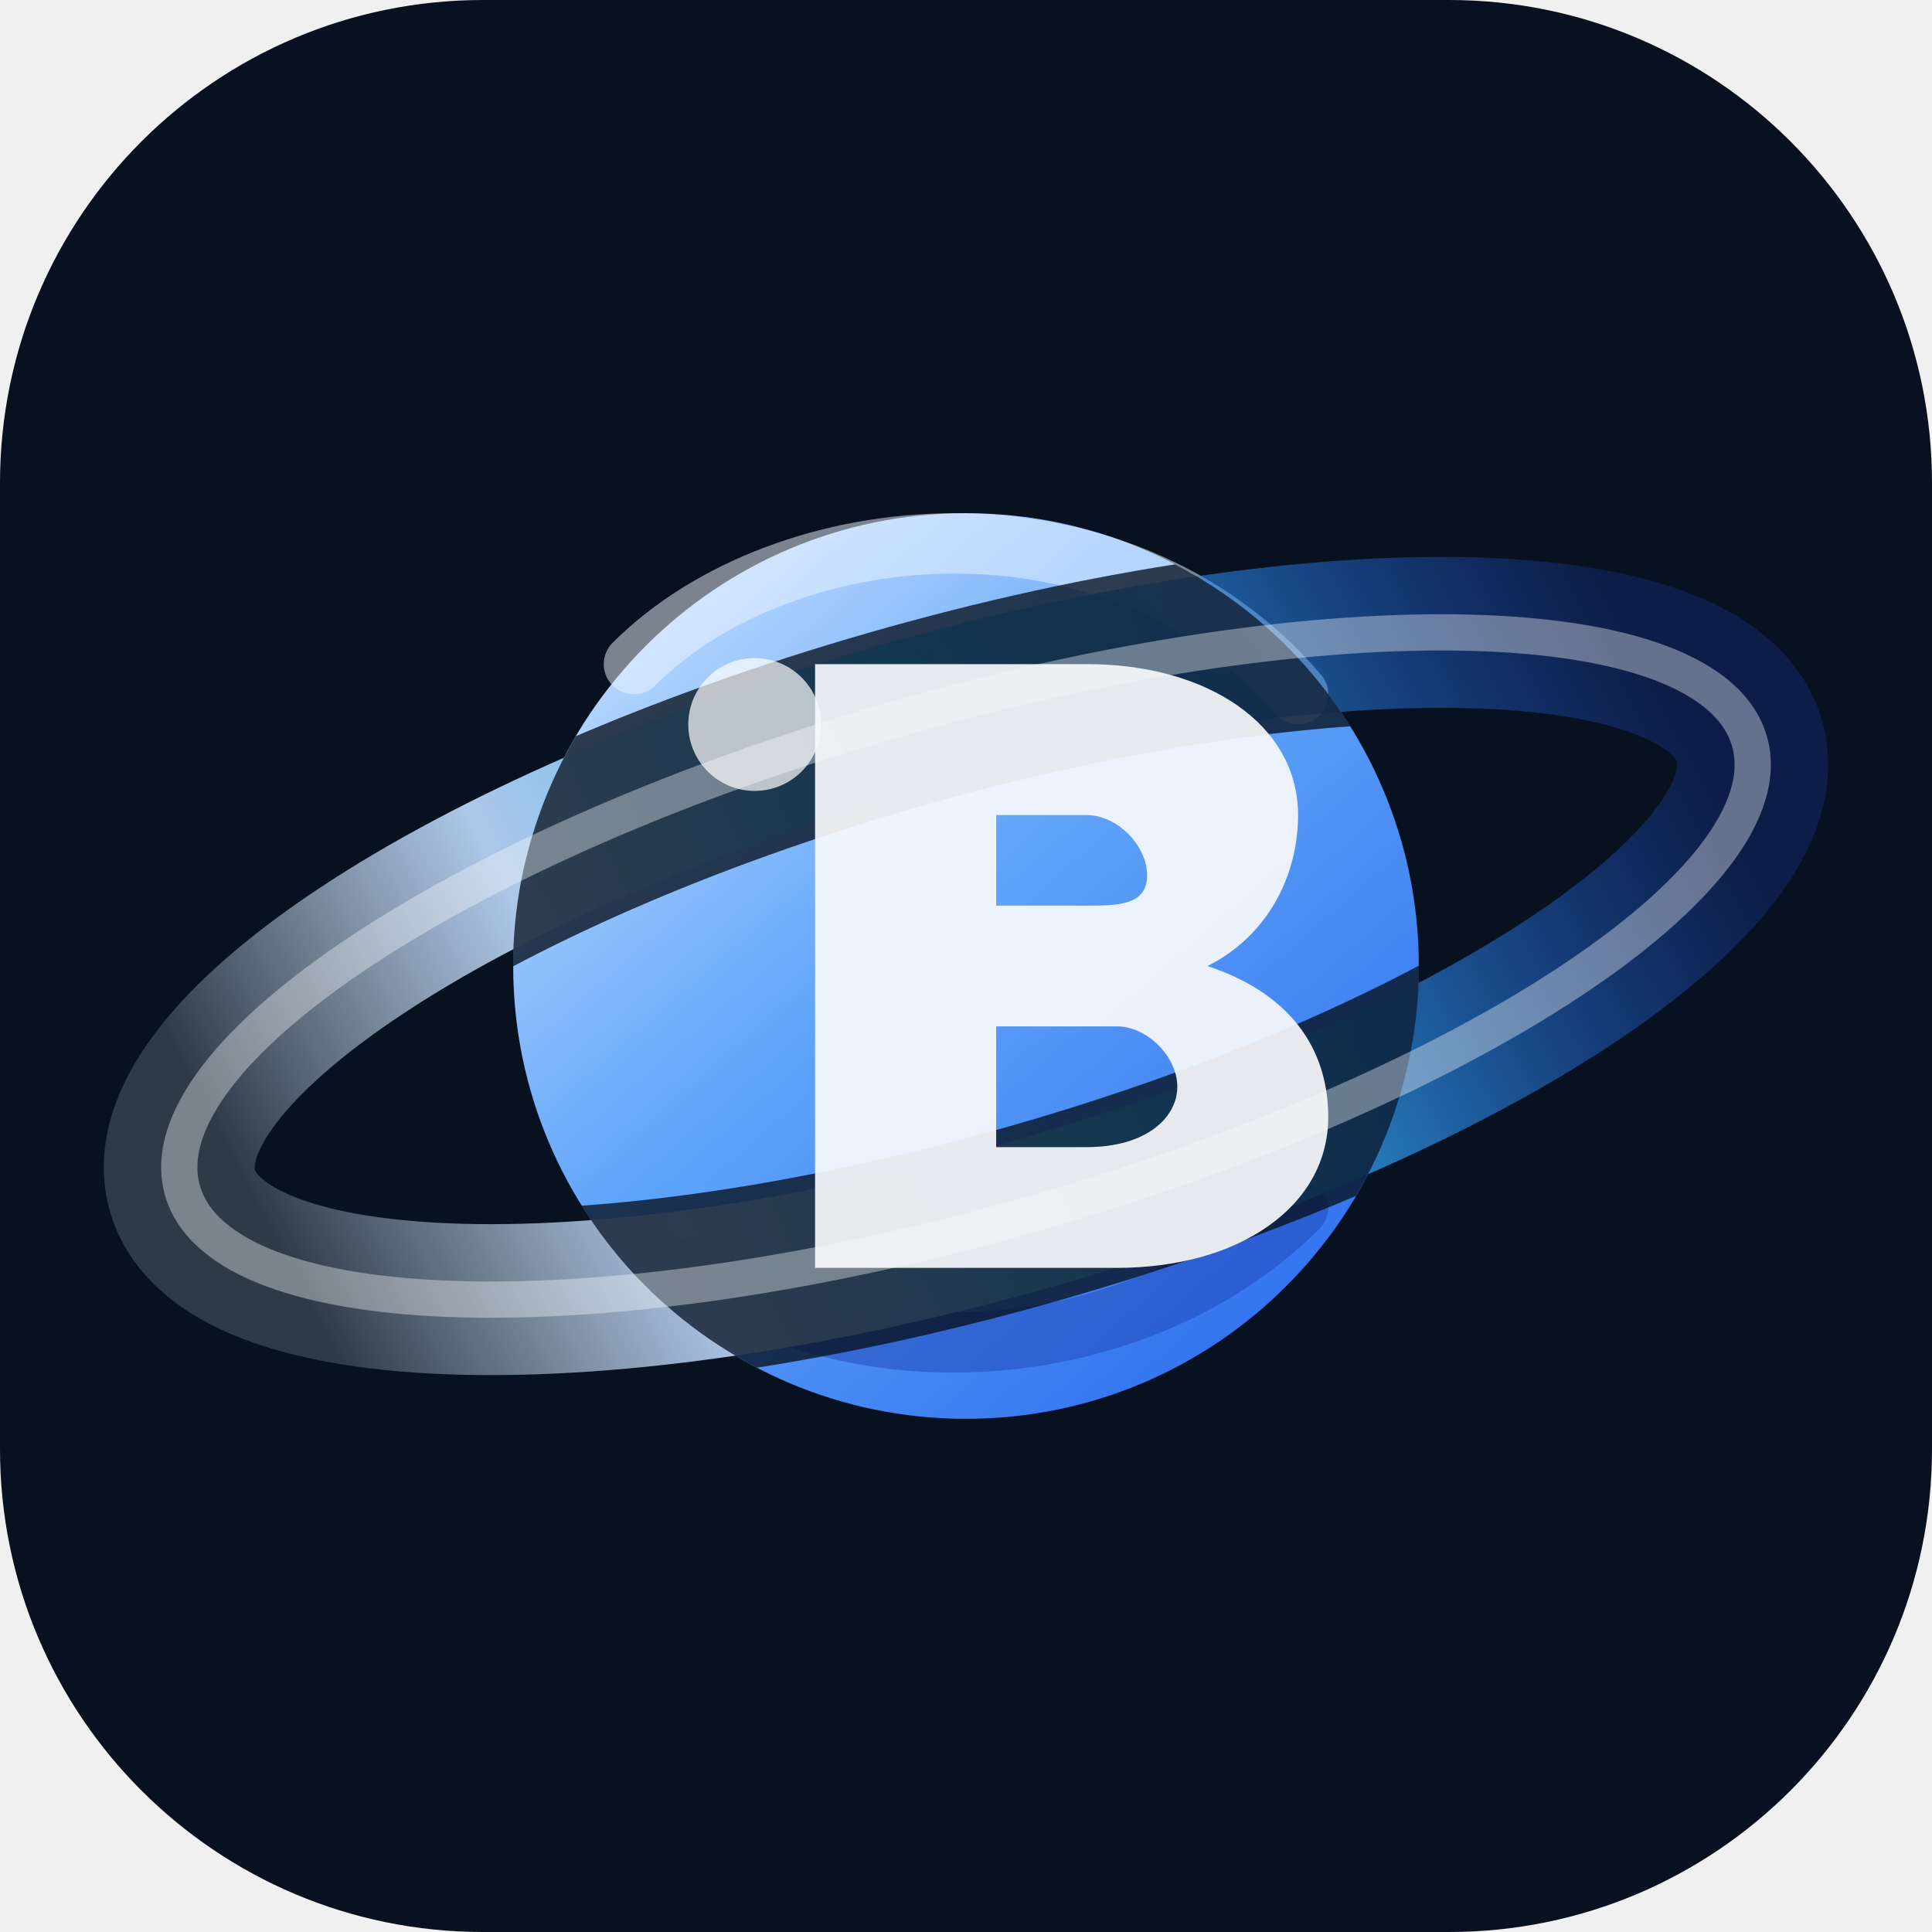
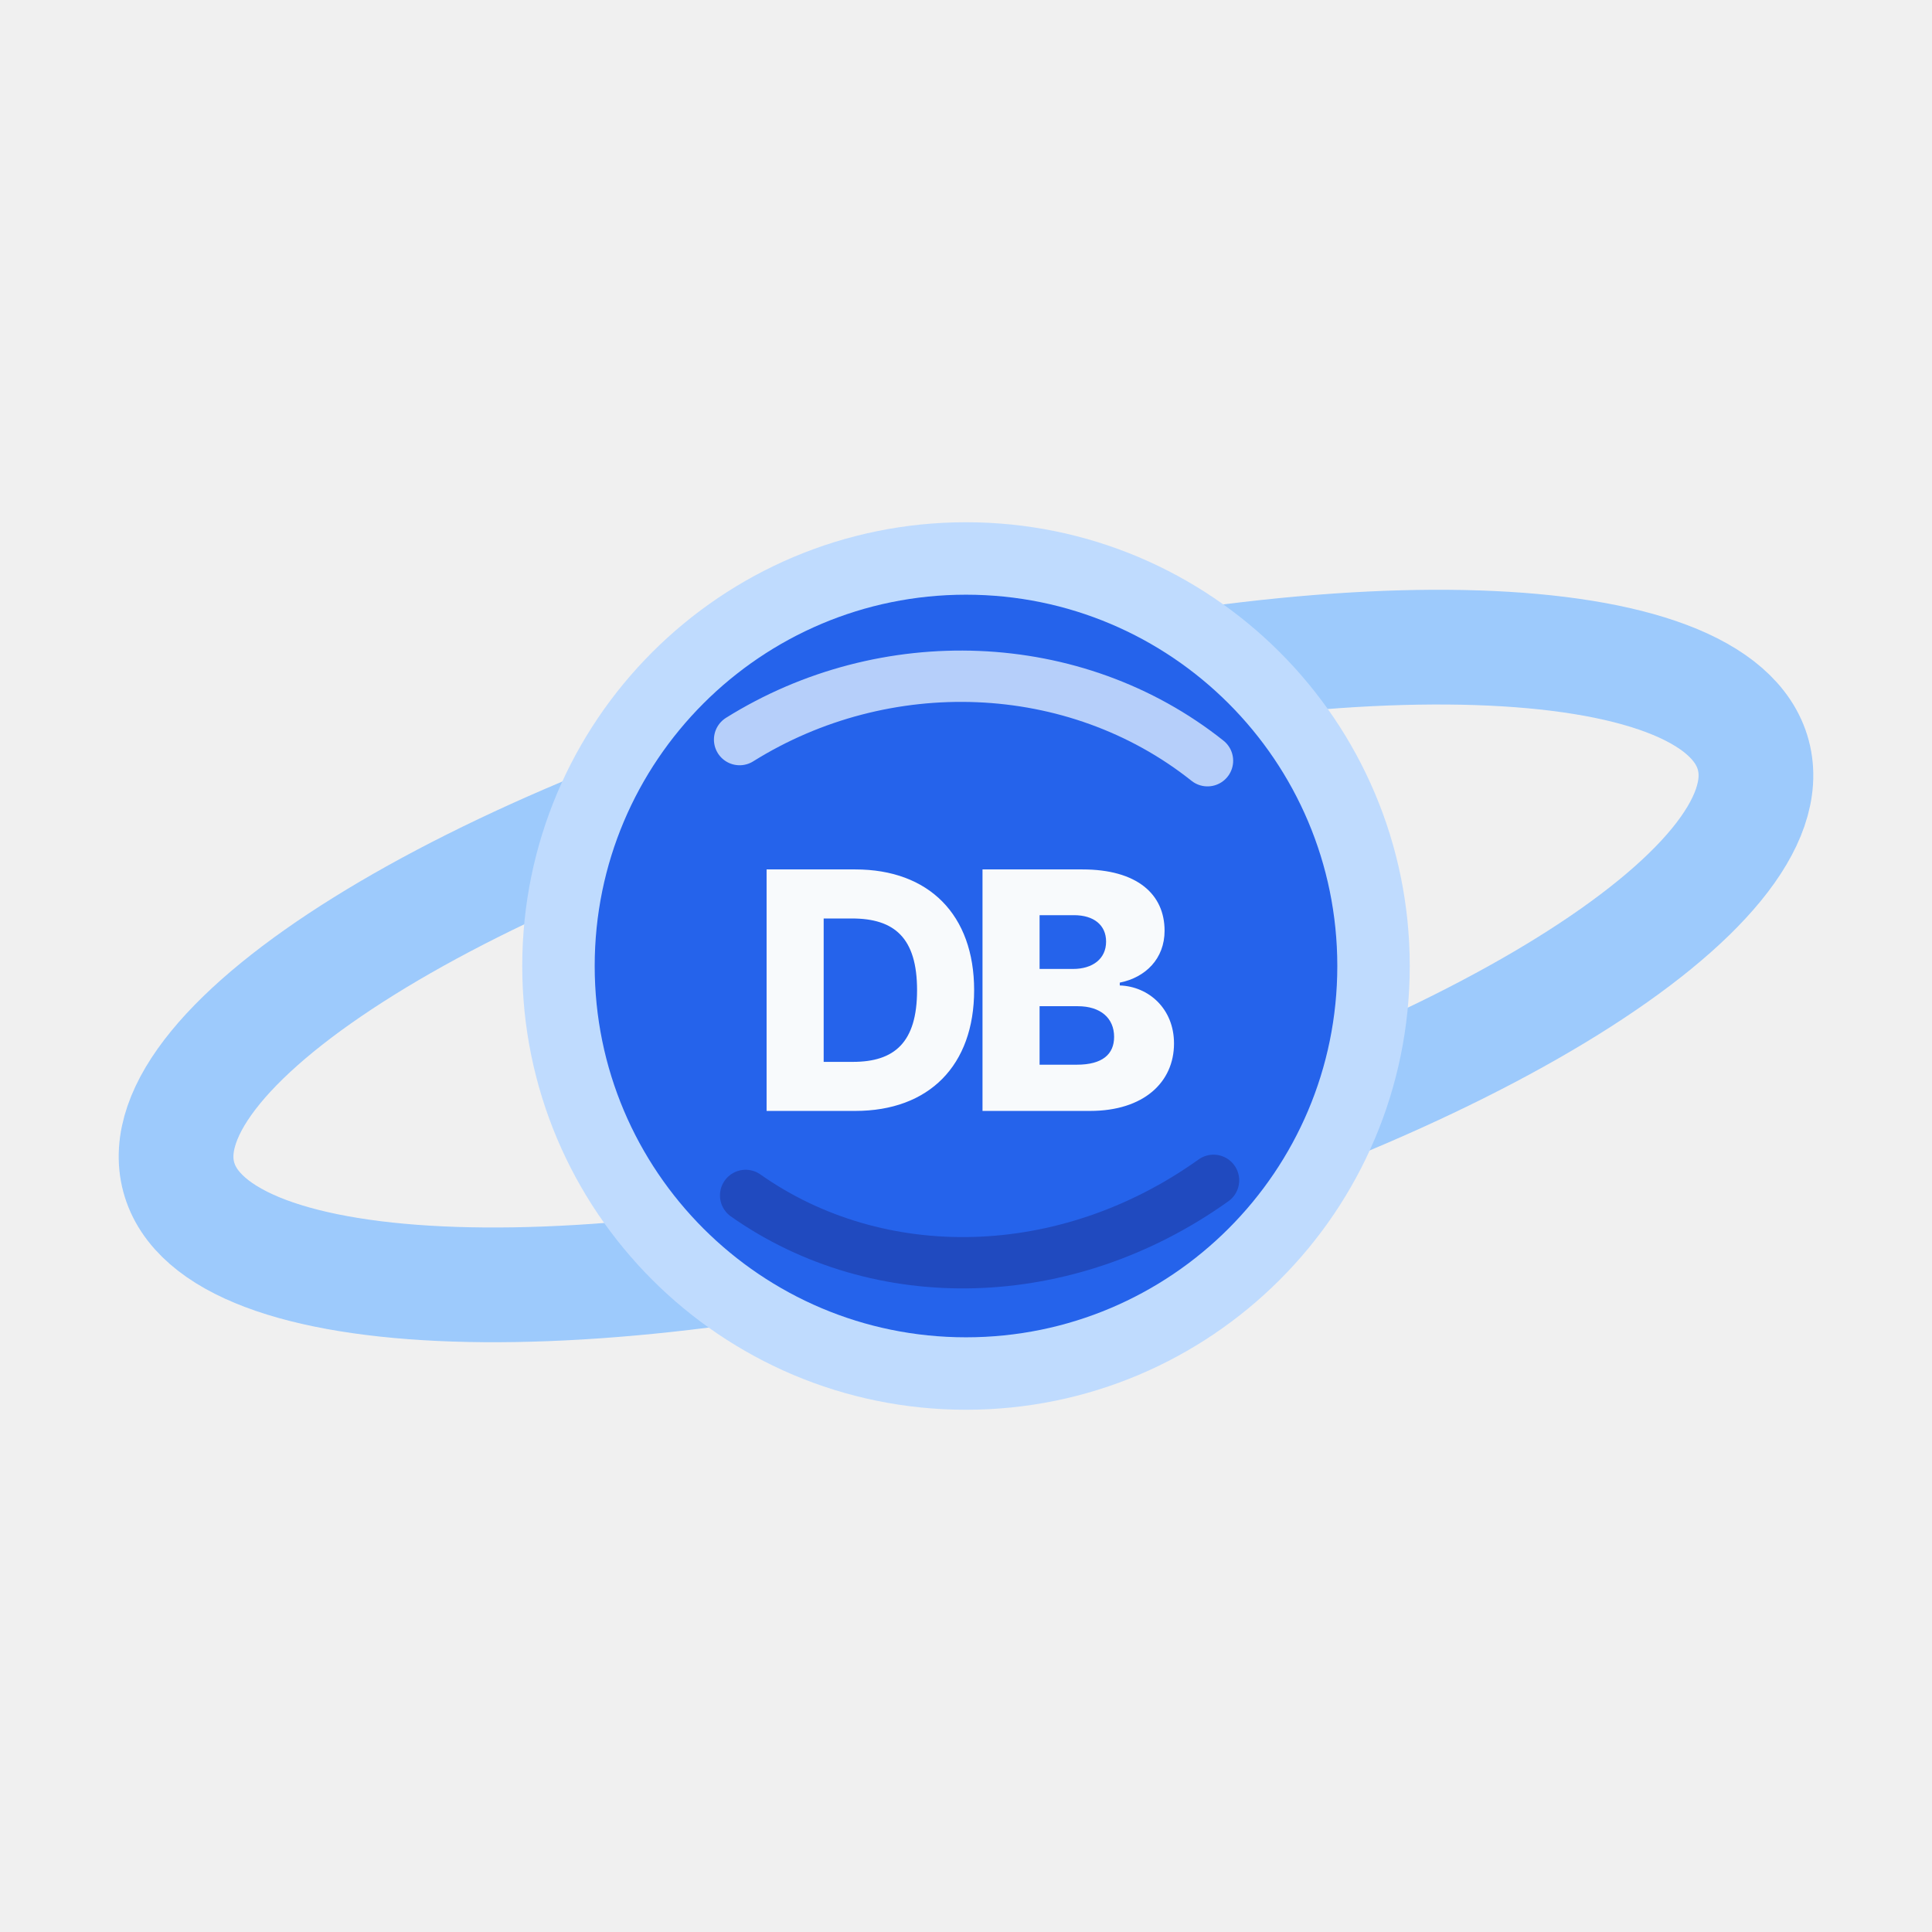
- <svg xmlns="http://www.w3.org/2000/svg" viewBox="0 0 64 64" role="img" aria-label="数据库控制台">
+ <svg xmlns="http://www.w3.org/2000/svg" viewBox="0 0 64 64" role="img" aria-label="DB">
  <defs>
-     <linearGradient id="planet" x1="18" y1="16" x2="46" y2="48" gradientUnits="userSpaceOnUse">
-       <stop offset="0" stop-color="#dbeafe" />
-       <stop offset="0.45" stop-color="#60a5fa" />
-       <stop offset="1" stop-color="#2563eb" />
-     </linearGradient>
-     <linearGradient id="ring" x1="8" y1="37" x2="56" y2="27" gradientUnits="userSpaceOnUse">
-       <stop offset="0" stop-color="#e0f2fe" stop-opacity="0.18" />
-       <stop offset="0.25" stop-color="#bfdbfe" stop-opacity="0.9" />
-       <stop offset="0.55" stop-color="#38bdf8" stop-opacity="0.95" />
-       <stop offset="1" stop-color="#1d4ed8" stop-opacity="0.22" />
-     </linearGradient>
-     <clipPath id="planet-clip">
-       <circle cx="32" cy="32" r="15" />
+     <clipPath id="planet-front">
+       <circle cx="32" cy="32" r="13.5" />
    </clipPath>
  </defs>
-   <rect width="64" height="64" rx="16" fill="#08111f" />
-   <circle cx="32" cy="32" r="15" fill="url(#planet)" />
-   <path d="M21 22c5-5 16-6 22 1" fill="none" stroke="#eff6ff" stroke-opacity="0.5" stroke-width="2" stroke-linecap="round" />
-   <path d="M23 42c6 4 15 3 20-2" fill="none" stroke="#1e40af" stroke-opacity="0.45" stroke-width="2" stroke-linecap="round" />
-   <g transform="rotate(-16 32 32)">
-     <ellipse cx="32" cy="32" rx="27" ry="8.5" fill="none" stroke="url(#ring)" stroke-width="5" stroke-linecap="round" />
-     <g clip-path="url(#planet-clip)">
-       <ellipse cx="32" cy="32" rx="27" ry="8.5" fill="none" stroke="#07111f" stroke-opacity="0.78" stroke-width="6" stroke-linecap="round" />
+   <g fill="none" stroke-linecap="round" stroke-linejoin="round">
+     <ellipse cx="32" cy="32" rx="27" ry="8.2" transform="rotate(-15 32 32)" stroke="#93c5fd" stroke-width="3.8" opacity="0.9" />
+     <g clip-path="url(#planet-front)">
+       <ellipse cx="32" cy="32" rx="27" ry="8.2" transform="rotate(-15 32 32)" stroke="#0b1023" stroke-width="5.2" opacity="0.88" />
    </g>
-     <ellipse cx="32" cy="32" rx="27" ry="8.5" fill="none" stroke="#f8fafc" stroke-opacity="0.38" stroke-width="1.2" stroke-linecap="round" />
+     <circle cx="32" cy="32" r="13.5" fill="#2563eb" stroke="#bfdbfe" stroke-width="2.4" />
+     <path d="M24.5 24.5c4.8-3 11.1-2.8 15.5 0.7" stroke="#dbeafe" stroke-width="1.7" opacity="0.8" />
+     <path d="M24.7 39.6c4.4 3.1 10.6 3 15.5-0.5" stroke="#1e40af" stroke-width="1.7" opacity="0.72" />
  </g>
-   <circle cx="25" cy="24" r="2.2" fill="#ffffff" fill-opacity="0.7" />
-   <path d="M27 42h10c4 0 7-2 7-5 0-2-1-4-4-5 2-1 3-3 3-5 0-3-3-5-7-5h-9v20Zm6-12v-3h3c1 0 2 1 2 2s-1 1-2 1h-3Zm0 8v-4h4c1 0 2 1 2 2s-1 2-3 2h-3Z" fill="#f8fafc" fill-opacity="0.92" />
+   <text x="32" y="36.8" fill="#f8fafc" font-family="Inter, Arial, sans-serif" font-size="11" font-weight="800" letter-spacing="-0.8" text-anchor="middle">DB</text>
</svg>
